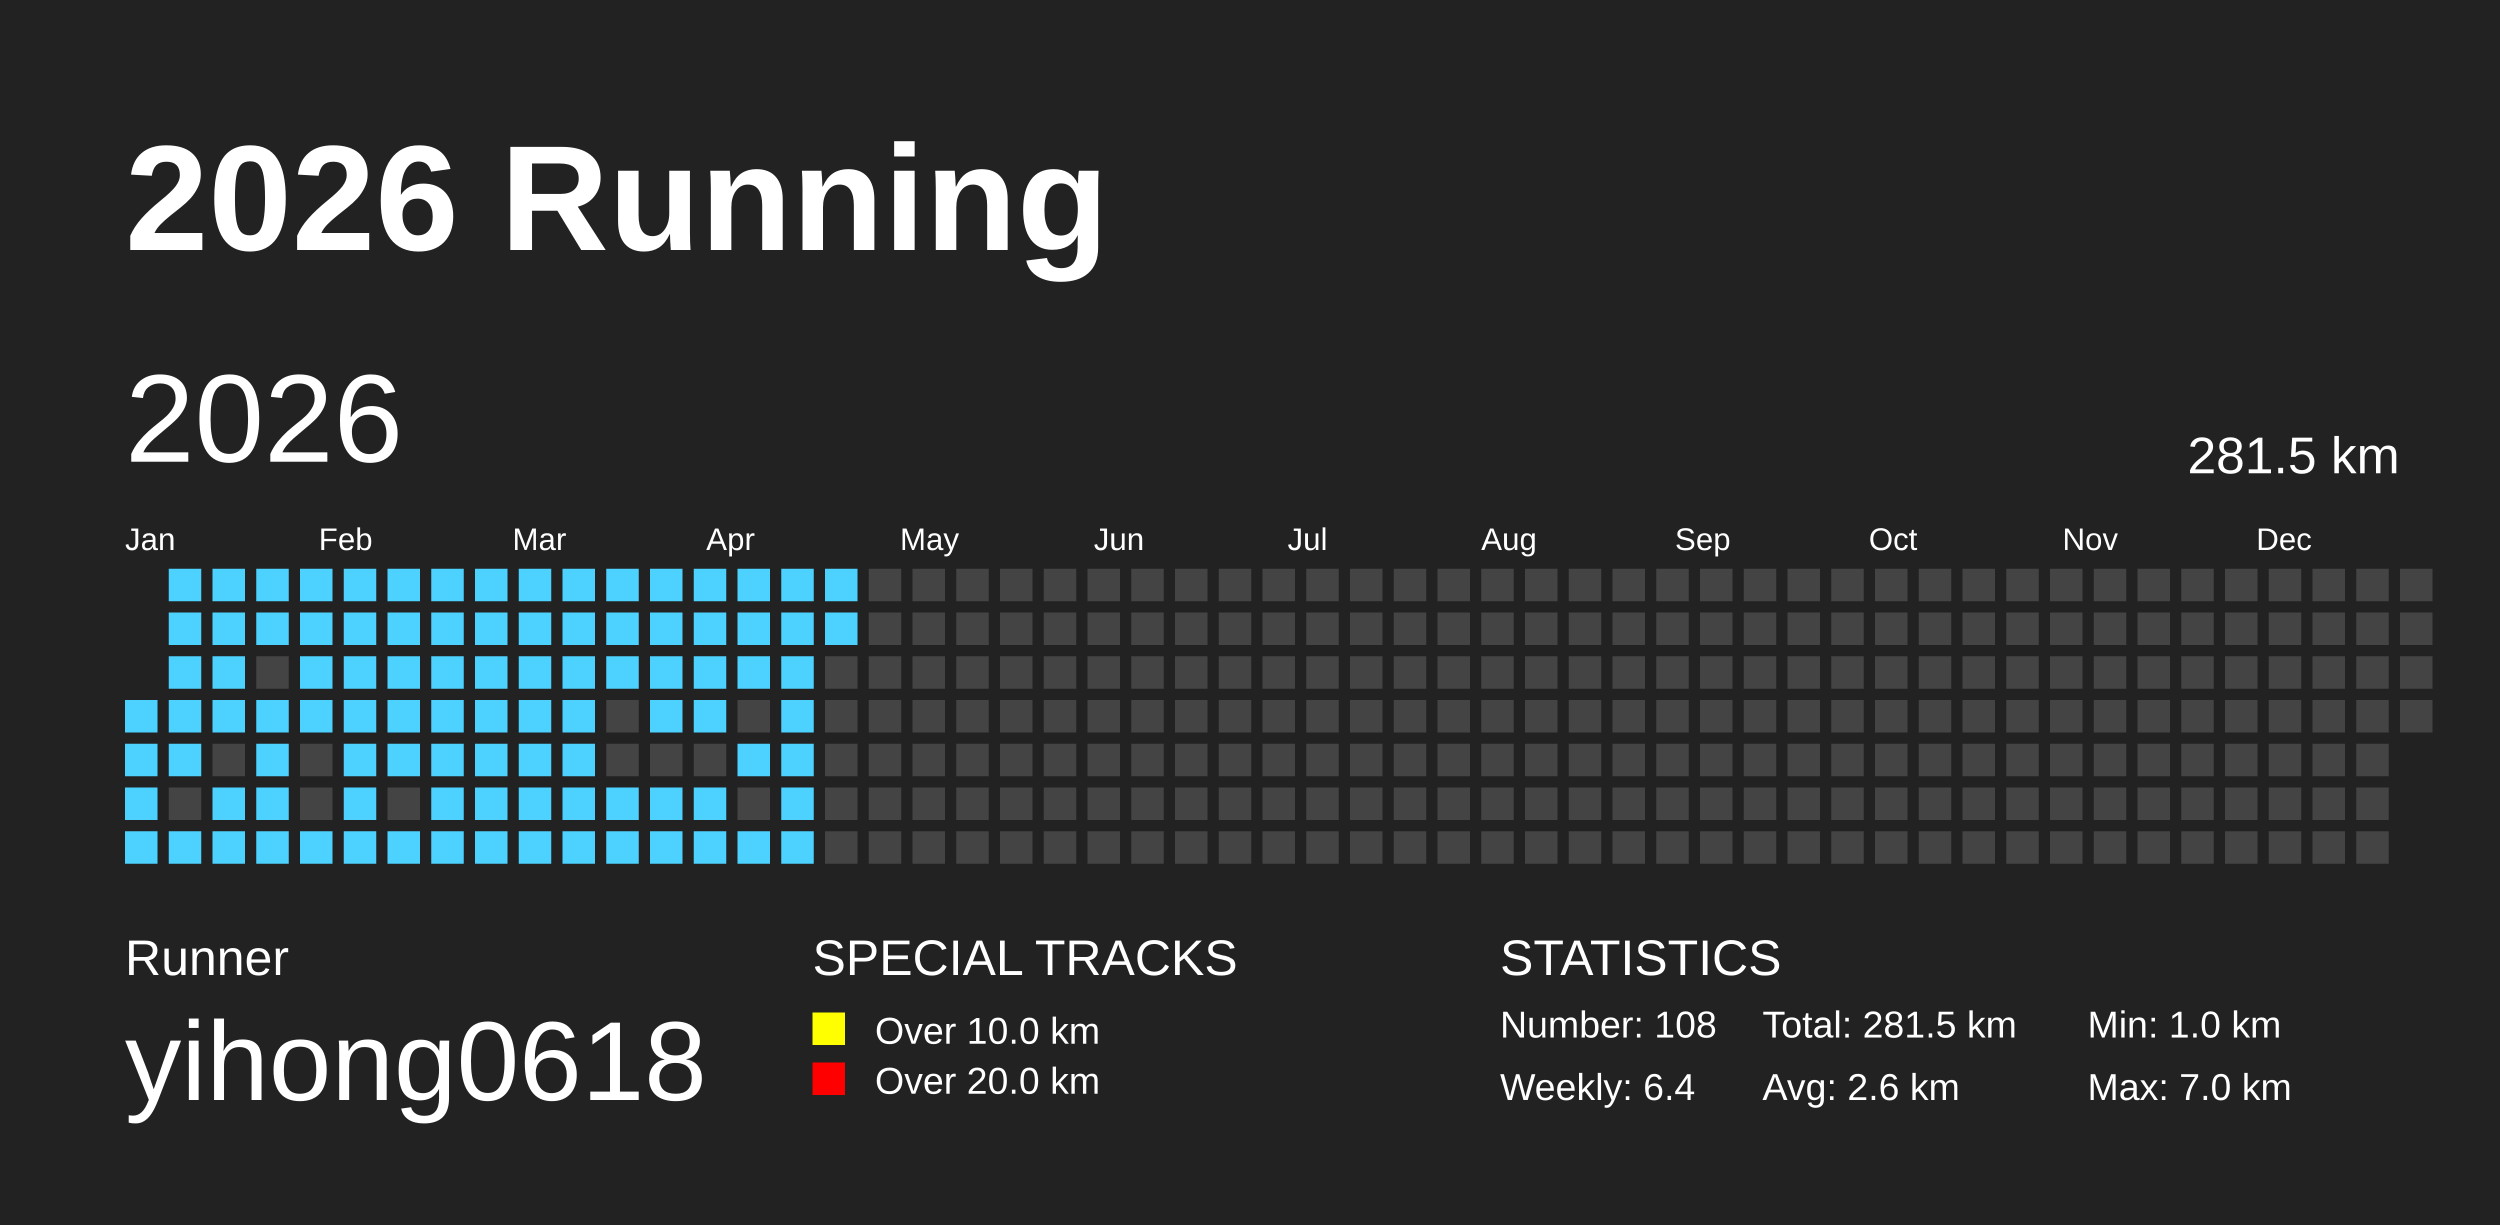
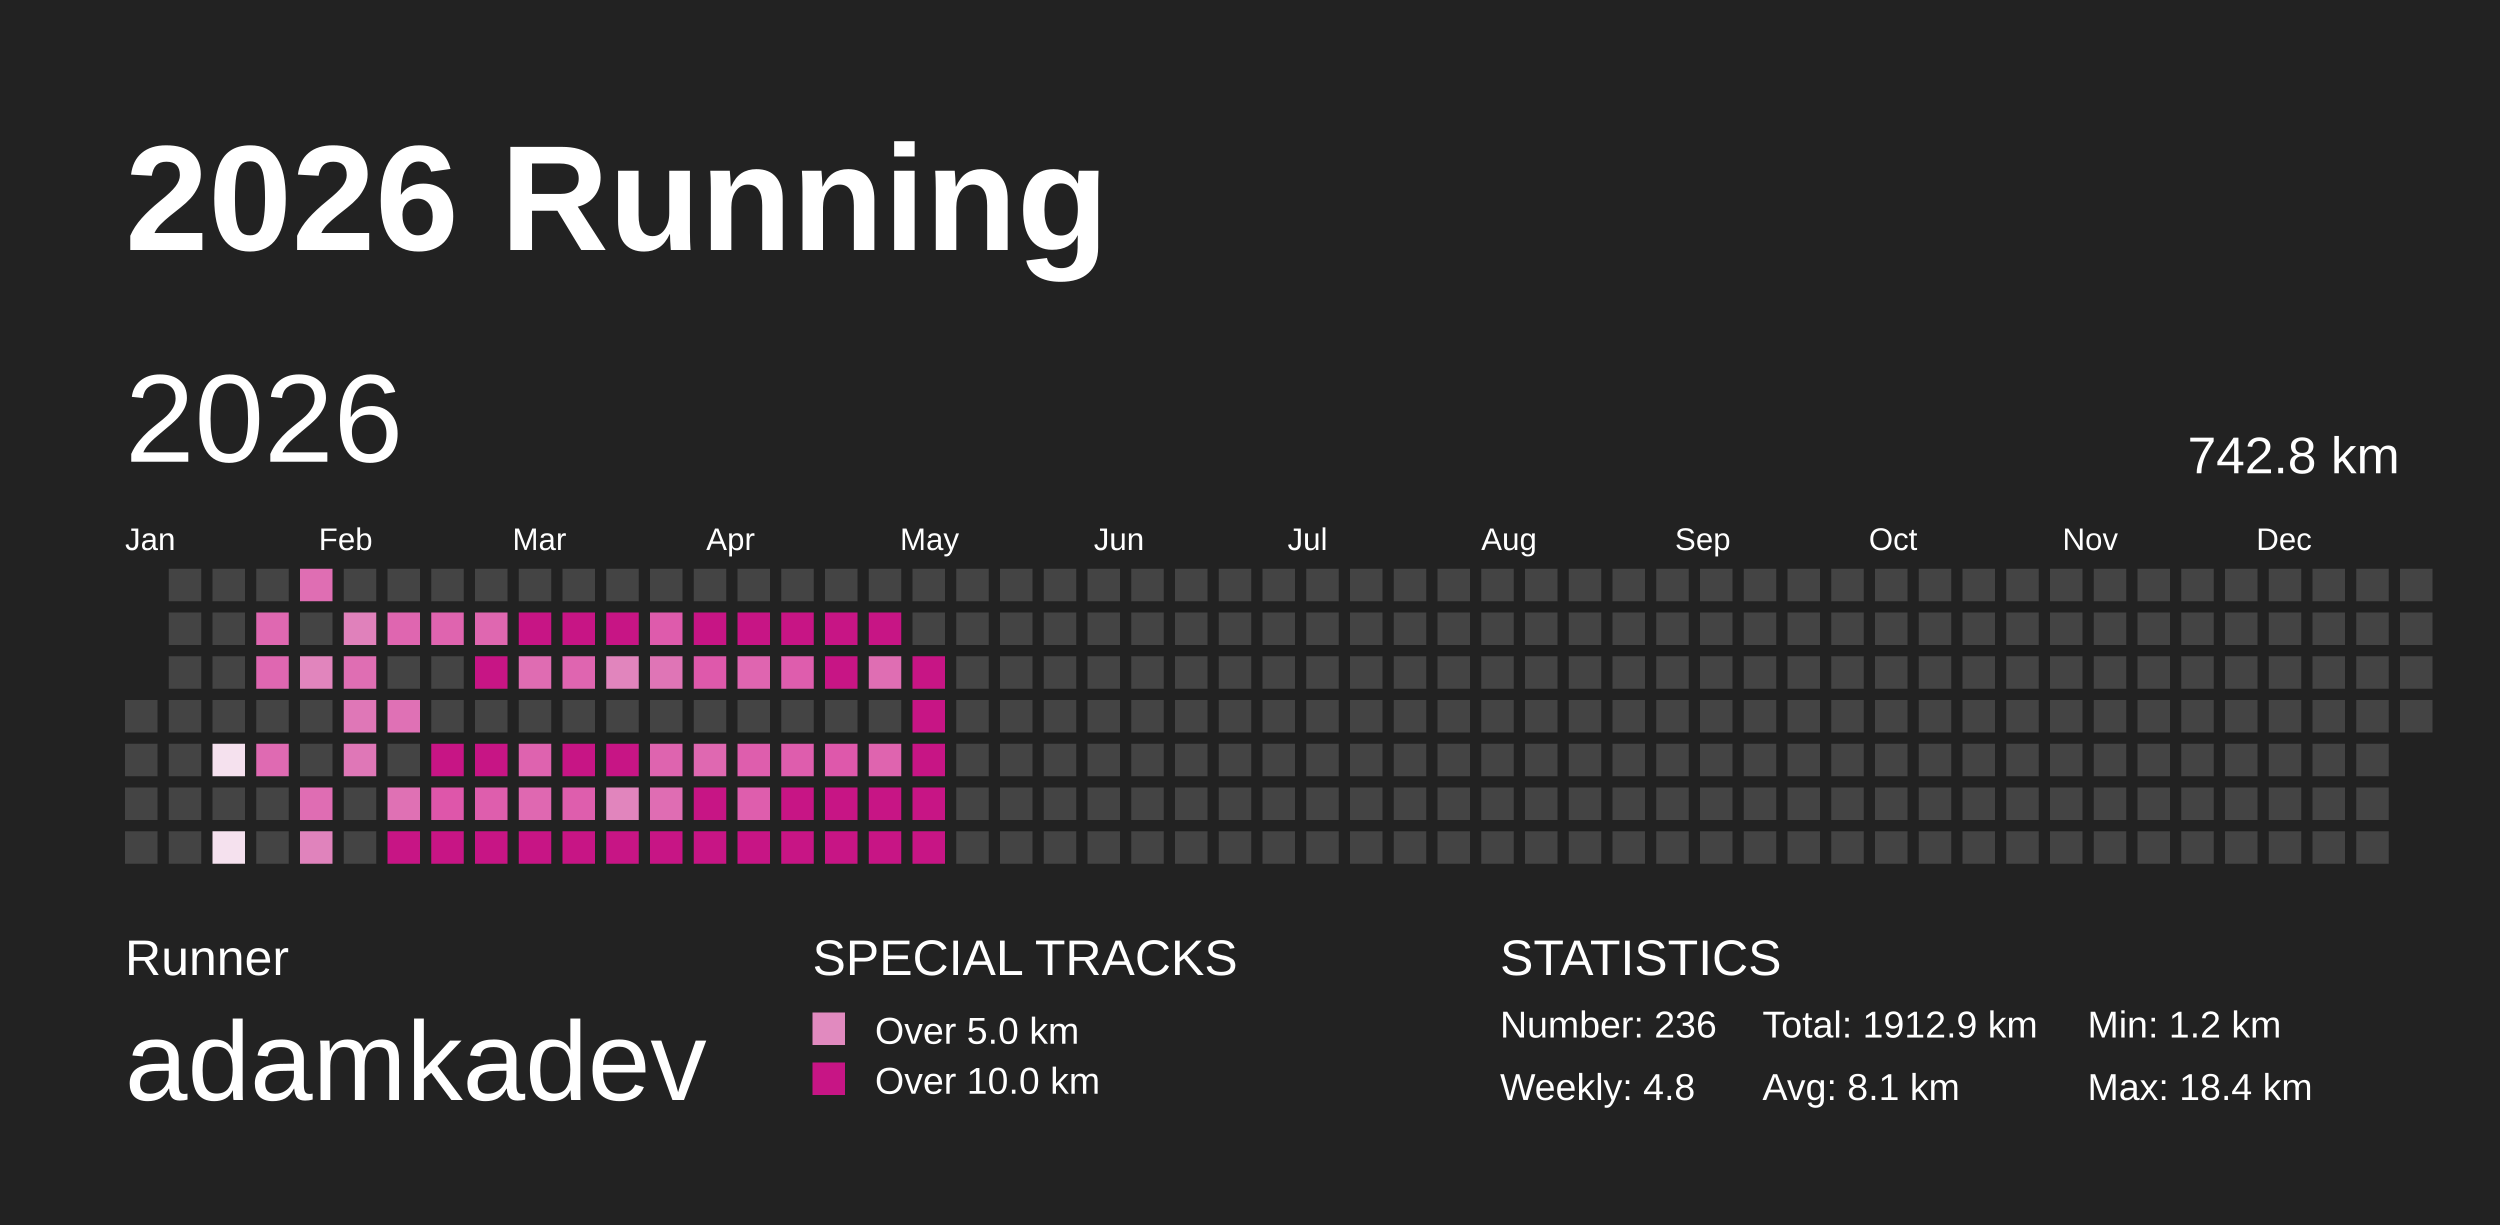
<svg xmlns="http://www.w3.org/2000/svg" baseProfile="full" height="98mm" version="1.1" viewBox="0,0,200,98" width="200mm">
-   <defs />
+   <defs>
+     <pattern height="2" id="indoor-stripe" patternUnits="userSpaceOnUse" width="2">
+       <line stroke="white" stroke-opacity="0.45" stroke-width="0.5" x1="0" x2="2" y1="2" y2="0" />
+     </pattern>
+   </defs>
  <rect fill="#222222" height="98" width="200" x="0" y="0" />
  <text fill="#FFFFFF" style="font-size:12px; font-family:Arial; font-weight:bold;" x="10" y="20">2026 Running</text>
  <text fill="#FFFFFF" style="font-size:4px; font-family:Arial" x="10" y="78">Runner</text>
-   <text fill="#FFFFFF" style="font-size:9px; font-family:Arial" x="10" y="88">yihong0618</text>
+   <text fill="#FFFFFF" style="font-size:9px; font-family:Arial" x="10" y="88">adamkadev</text>
  <text fill="#FFFFFF" style="font-size:4px; font-family:Arial" x="65" y="78">SPECIAL TRACKS</text>
-   <rect fill="yellow" height="2.6" width="2.6" x="65" y="81" />
-   <text fill="#FFFFFF" style="font-size:3px; font-family:Arial" x="70" y="83.5">Over 10.0 km</text>
-   <rect fill="red" height="2.6" width="2.6" x="65" y="85" />
-   <text fill="#FFFFFF" style="font-size:3px; font-family:Arial" x="70" y="87.5">Over 20.0 km</text>
+   <rect fill="#E18ABF" height="2.6" width="2.6" x="65" y="81" />
+   <text fill="#FFFFFF" style="font-size:3px; font-family:Arial" x="70" y="83.5">Over 5.0 km</text>
+   <rect fill="#C71585" height="2.6" width="2.6" x="65" y="85" />
+   <text fill="#FFFFFF" style="font-size:3px; font-family:Arial" x="70" y="87.5">Over 10.0 km</text>
  <text fill="#FFFFFF" style="font-size:4px; font-family:Arial" x="120" y="78">STATISTICS</text>
-   <text fill="#FFFFFF" style="font-size:3px; font-family:Arial" x="120" y="83">Number: 108</text>
-   <text fill="#FFFFFF" style="font-size:3px; font-family:Arial" x="120" y="88">Weekly: 6.4</text>
-   <text fill="#FFFFFF" style="font-size:3px; font-family:Arial" x="141" y="83">Total: 281.5 km</text>
-   <text fill="#FFFFFF" style="font-size:3px; font-family:Arial" x="141" y="88">Avg: 2.6 km</text>
-   <text fill="#FFFFFF" style="font-size:3px; font-family:Arial" x="167" y="83">Min: 1.0 km</text>
-   <text fill="#FFFFFF" style="font-size:3px; font-family:Arial" x="167" y="88">Max: 7.0 km</text>
+   <text fill="#FFFFFF" style="font-size:3px; font-family:Arial" x="120" y="83">Number: 236</text>
+   <text fill="#FFFFFF" style="font-size:3px; font-family:Arial" x="120" y="88">Weekly: 4.8</text>
+   <text fill="#FFFFFF" style="font-size:3px; font-family:Arial" x="141" y="83">Total: 1912.9 km</text>
+   <text fill="#FFFFFF" style="font-size:3px; font-family:Arial" x="141" y="88">Avg: 8.1 km</text>
+   <text fill="#FFFFFF" style="font-size:3px; font-family:Arial" x="167" y="83">Min: 1.2 km</text>
+   <text fill="#FFFFFF" style="font-size:3px; font-family:Arial" x="167" y="88">Max: 18.4 km</text>
  <text dominant-baseline="hanging" fill="#FFFFFF" style="font-size:10.0px; font-family:Arial;" x="10" y="30">2026</text>
-   <text dominant-baseline="hanging" fill="#FFFFFF" style="font-size:4.125px; font-family:Arial;" x="175" y="35">281.5 km</text>
+   <text dominant-baseline="hanging" fill="#FFFFFF" style="font-size:4.125px; font-family:Arial;" x="175" y="35">742.8 km</text>
  <text fill="#FFFFFF" style="font-size:2.5px; font-family:Arial" x="10.0" y="44">Jan</text>
  <text fill="#FFFFFF" style="font-size:2.5px; font-family:Arial" x="25.5" y="44">Feb</text>
  <text fill="#FFFFFF" style="font-size:2.5px; font-family:Arial" x="41.0" y="44">Mar</text>
  <text fill="#FFFFFF" style="font-size:2.5px; font-family:Arial" x="56.5" y="44">Apr</text>
  <text fill="#FFFFFF" style="font-size:2.5px; font-family:Arial" x="72.0" y="44">May</text>
  <text fill="#FFFFFF" style="font-size:2.5px; font-family:Arial" x="87.5" y="44">Jun</text>
  <text fill="#FFFFFF" style="font-size:2.5px; font-family:Arial" x="103.0" y="44">Jul</text>
  <text fill="#FFFFFF" style="font-size:2.5px; font-family:Arial" x="118.5" y="44">Aug</text>
  <text fill="#FFFFFF" style="font-size:2.5px; font-family:Arial" x="134.0" y="44">Sep</text>
  <text fill="#FFFFFF" style="font-size:2.5px; font-family:Arial" x="149.5" y="44">Oct</text>
  <text fill="#FFFFFF" style="font-size:2.5px; font-family:Arial" x="165.0" y="44">Nov</text>
  <text fill="#FFFFFF" style="font-size:2.5px; font-family:Arial" x="180.5" y="44">Dec</text>
-   <rect fill="#4DD2FF" height="2.6" width="2.6" x="10.0" y="56.0" />
-   <rect fill="#4DD2FF" height="2.6" width="2.6" x="10.0" y="59.5" />
-   <rect fill="#4DD2FF" height="2.6" width="2.6" x="10.0" y="63.0" />
-   <rect fill="#4DD2FF" height="2.6" width="2.6" x="10.0" y="66.5" />
-   <rect fill="#4DD2FF" height="2.6" width="2.6" x="13.5" y="45.5" />
-   <rect fill="#4DD2FF" height="2.6" width="2.6" x="13.5" y="49.0" />
-   <rect fill="#4DD2FF" height="2.6" width="2.6" x="13.5" y="52.5" />
-   <rect fill="#4DD2FF" height="2.6" width="2.6" x="13.5" y="56.0" />
-   <rect fill="#4DD2FF" height="2.6" width="2.6" x="13.5" y="59.5" />
+   <rect fill="#444444" height="2.6" width="2.6" x="10.0" y="56.0" />
+   <rect fill="#444444" height="2.6" width="2.6" x="10.0" y="59.5" />
+   <rect fill="#444444" height="2.6" width="2.6" x="10.0" y="63.0" />
+   <rect fill="#444444" height="2.6" width="2.6" x="10.0" y="66.5" />
+   <rect fill="#444444" height="2.6" width="2.6" x="13.5" y="45.5" />
+   <rect fill="#444444" height="2.6" width="2.6" x="13.5" y="49.0" />
+   <rect fill="#444444" height="2.6" width="2.6" x="13.5" y="52.5" />
+   <rect fill="#444444" height="2.6" width="2.6" x="13.5" y="56.0" />
+   <rect fill="#444444" height="2.6" width="2.6" x="13.5" y="59.5" />
  <rect fill="#444444" height="2.6" width="2.6" x="13.5" y="63.0" />
-   <rect fill="#4DD2FF" height="2.6" width="2.6" x="13.5" y="66.5" />
-   <rect fill="#4DD2FF" height="2.6" width="2.6" x="17.0" y="45.5" />
-   <rect fill="#4DD2FF" height="2.6" width="2.6" x="17.0" y="49.0" />
-   <rect fill="#4DD2FF" height="2.6" width="2.6" x="17.0" y="52.5" />
-   <rect fill="#4DD2FF" height="2.6" width="2.6" x="17.0" y="56.0" />
-   <rect fill="#444444" height="2.6" width="2.6" x="17.0" y="59.5" />
-   <rect fill="#4DD2FF" height="2.6" width="2.6" x="17.0" y="63.0" />
-   <rect fill="#4DD2FF" height="2.6" width="2.6" x="17.0" y="66.5" />
-   <rect fill="#4DD2FF" height="2.6" width="2.6" x="20.5" y="45.5" />
-   <rect fill="#4DD2FF" height="2.6" width="2.6" x="20.5" y="49.0" />
-   <rect fill="#444444" height="2.6" width="2.6" x="20.5" y="52.5" />
-   <rect fill="#4DD2FF" height="2.6" width="2.6" x="20.5" y="56.0" />
-   <rect fill="#4DD2FF" height="2.6" width="2.6" x="20.5" y="59.5" />
-   <rect fill="#4DD2FF" height="2.6" width="2.6" x="20.5" y="63.0" />
-   <rect fill="#4DD2FF" height="2.6" width="2.6" x="20.5" y="66.5" />
-   <rect fill="#4DD2FF" height="2.6" width="2.6" x="24.0" y="45.5" />
-   <rect fill="#4DD2FF" height="2.6" width="2.6" x="24.0" y="49.0" />
-   <rect fill="#4DD2FF" height="2.6" width="2.6" x="24.0" y="52.5" />
-   <rect fill="#4DD2FF" height="2.6" width="2.6" x="24.0" y="56.0" />
+   <rect fill="#444444" height="2.6" width="2.6" x="13.5" y="66.5" />
+   <rect fill="#444444" height="2.6" width="2.6" x="17.0" y="45.5" />
+   <rect fill="#444444" height="2.6" width="2.6" x="17.0" y="49.0" />
+   <rect fill="#444444" height="2.6" width="2.6" x="17.0" y="52.5" />
+   <rect fill="#444444" height="2.6" width="2.6" x="17.0" y="56.0" />
+   <rect fill="#f5e1ee" height="2.6" width="2.6" x="17.0" y="59.5" />
+   <rect fill="#444444" height="2.6" width="2.6" x="17.0" y="63.0" />
+   <rect fill="#f5e1ee" height="2.6" width="2.6" x="17.0" y="66.5" />
+   <rect fill="#444444" height="2.6" width="2.6" x="20.5" y="45.5" />
+   <rect fill="#df68b1" height="2.6" width="2.6" x="20.5" y="49.0" />
+   <rect fill="#df67b1" height="2.6" width="2.6" x="20.5" y="52.5" />
+   <rect fill="#444444" height="2.6" width="2.6" x="20.5" y="56.0" />
+   <rect fill="#df6ab2" height="2.6" width="2.6" x="20.5" y="59.5" />
+   <rect fill="#444444" height="2.6" width="2.6" x="20.5" y="63.0" />
+   <rect fill="#444444" height="2.6" width="2.6" x="20.5" y="66.5" />
+   <rect fill="#df6eb3" height="2.6" width="2.6" x="24.0" y="45.5" />
+   <rect fill="#444444" height="2.6" width="2.6" x="24.0" y="49.0" />
+   <rect fill="#e185bd" height="2.6" width="2.6" x="24.0" y="52.5" />
+   <rect fill="#444444" height="2.6" width="2.6" x="24.0" y="56.0" />
  <rect fill="#444444" height="2.6" width="2.6" x="24.0" y="59.5" />
-   <rect fill="#444444" height="2.6" width="2.6" x="24.0" y="63.0" />
-   <rect fill="#4DD2FF" height="2.6" width="2.6" x="24.0" y="66.5" />
-   <rect fill="#4DD2FF" height="2.6" width="2.6" x="27.5" y="45.5" />
-   <rect fill="#4DD2FF" height="2.6" width="2.6" x="27.5" y="49.0" />
-   <rect fill="#4DD2FF" height="2.6" width="2.6" x="27.5" y="52.5" />
-   <rect fill="#4DD2FF" height="2.6" width="2.6" x="27.5" y="56.0" />
-   <rect fill="#4DD2FF" height="2.6" width="2.6" x="27.5" y="59.5" />
-   <rect fill="#4DD2FF" height="2.6" width="2.6" x="27.5" y="63.0" />
-   <rect fill="#4DD2FF" height="2.6" width="2.6" x="27.5" y="66.5" />
-   <rect fill="#4DD2FF" height="2.6" width="2.6" x="31.0" y="45.5" />
-   <rect fill="#4DD2FF" height="2.6" width="2.6" x="31.0" y="49.0" />
-   <rect fill="#4DD2FF" height="2.6" width="2.6" x="31.0" y="52.5" />
-   <rect fill="#4DD2FF" height="2.6" width="2.6" x="31.0" y="56.0" />
-   <rect fill="#4DD2FF" height="2.6" width="2.6" x="31.0" y="59.5" />
-   <rect fill="#444444" height="2.6" width="2.6" x="31.0" y="63.0" />
-   <rect fill="#4DD2FF" height="2.6" width="2.6" x="31.0" y="66.5" />
-   <rect fill="#4DD2FF" height="2.6" width="2.6" x="34.5" y="45.5" />
-   <rect fill="#4DD2FF" height="2.6" width="2.6" x="34.5" y="49.0" />
-   <rect fill="#4DD2FF" height="2.6" width="2.6" x="34.5" y="52.5" />
-   <rect fill="#4DD2FF" height="2.6" width="2.6" x="34.5" y="56.0" />
-   <rect fill="#4DD2FF" height="2.6" width="2.6" x="34.5" y="59.5" />
-   <rect fill="#4DD2FF" height="2.6" width="2.6" x="34.5" y="63.0" />
-   <rect fill="#4DD2FF" height="2.6" width="2.6" x="34.5" y="66.5" />
-   <rect fill="#4DD2FF" height="2.6" width="2.6" x="38.0" y="45.5" />
-   <rect fill="#4DD2FF" height="2.6" width="2.6" x="38.0" y="49.0" />
-   <rect fill="#4DD2FF" height="2.6" width="2.6" x="38.0" y="52.5" />
-   <rect fill="#4DD2FF" height="2.6" width="2.6" x="38.0" y="56.0" />
-   <rect fill="#4DD2FF" height="2.6" width="2.6" x="38.0" y="59.5" />
-   <rect fill="#4DD2FF" height="2.6" width="2.6" x="38.0" y="63.0" />
-   <rect fill="#4DD2FF" height="2.6" width="2.6" x="38.0" y="66.5" />
-   <rect fill="#4DD2FF" height="2.6" width="2.6" x="41.5" y="45.5" />
-   <rect fill="#4DD2FF" height="2.6" width="2.6" x="41.5" y="49.0" />
-   <rect fill="#4DD2FF" height="2.6" width="2.6" x="41.5" y="52.5" />
-   <rect fill="#4DD2FF" height="2.6" width="2.6" x="41.5" y="56.0" />
-   <rect fill="#4DD2FF" height="2.6" width="2.6" x="41.5" y="59.5" />
-   <rect fill="#4DD2FF" height="2.6" width="2.6" x="41.5" y="63.0" />
-   <rect fill="#4DD2FF" height="2.6" width="2.6" x="41.5" y="66.5" />
-   <rect fill="#4DD2FF" height="2.6" width="2.6" x="45.0" y="45.5" />
-   <rect fill="#4DD2FF" height="2.6" width="2.6" x="45.0" y="49.0" />
-   <rect fill="#4DD2FF" height="2.6" width="2.6" x="45.0" y="52.5" />
-   <rect fill="#4DD2FF" height="2.6" width="2.6" x="45.0" y="56.0" />
-   <rect fill="#4DD2FF" height="2.6" width="2.6" x="45.0" y="59.5" />
-   <rect fill="#4DD2FF" height="2.6" width="2.6" x="45.0" y="63.0" />
-   <rect fill="#4DD2FF" height="2.6" width="2.6" x="45.0" y="66.5" />
-   <rect fill="#4DD2FF" height="2.6" width="2.6" x="48.5" y="45.5" />
-   <rect fill="#4DD2FF" height="2.6" width="2.6" x="48.5" y="49.0" />
-   <rect fill="#4DD2FF" height="2.6" width="2.6" x="48.5" y="52.5" />
+   <rect fill="#df6db3" height="2.6" width="2.6" x="24.0" y="63.0" />
+   <rect fill="#e083bc" height="2.6" width="2.6" x="24.0" y="66.5" />
+   <rect fill="#444444" height="2.6" width="2.6" x="27.5" y="45.5" />
+   <rect fill="#e081bb" height="2.6" width="2.6" x="27.5" y="49.0" />
+   <rect fill="#df6eb3" height="2.6" width="2.6" x="27.5" y="52.5" />
+   <rect fill="#df77b7" height="2.6" width="2.6" x="27.5" y="56.0" />
+   <rect fill="#df77b7" height="2.6" width="2.6" x="27.5" y="59.5" />
+   <rect fill="#444444" height="2.6" width="2.6" x="27.5" y="63.0" />
+   <rect fill="#444444" height="2.6" width="2.6" x="27.5" y="66.5" />
+   <rect fill="#444444" height="2.6" width="2.6" x="31.0" y="45.5" />
+   <rect fill="#df66b0" height="2.6" width="2.6" x="31.0" y="49.0" />
+   <rect fill="#444444" height="2.6" width="2.6" x="31.0" y="52.5" />
+   <rect fill="#df71b5" height="2.6" width="2.6" x="31.0" y="56.0" />
+   <rect fill="#444444" height="2.6" width="2.6" x="31.0" y="59.5" />
+   <rect fill="#df71b4" height="2.6" width="2.6" x="31.0" y="63.0" />
+   <rect fill="#C71585" height="2.6" width="2.6" x="31.0" y="66.5" />
+   <rect fill="#444444" height="2.6" width="2.6" x="34.5" y="45.5" />
+   <rect fill="#df64af" height="2.6" width="2.6" x="34.5" y="49.0" />
+   <rect fill="#444444" height="2.6" width="2.6" x="34.5" y="52.5" />
+   <rect fill="#444444" height="2.6" width="2.6" x="34.5" y="56.0" />
+   <rect fill="#C71585" height="2.6" width="2.6" x="34.5" y="59.5" />
+   <rect fill="#de56aa" height="2.6" width="2.6" x="34.5" y="63.0" />
+   <rect fill="#C71585" height="2.6" width="2.6" x="34.5" y="66.5" />
+   <rect fill="#444444" height="2.6" width="2.6" x="38.0" y="45.5" />
+   <rect fill="#df67b0" height="2.6" width="2.6" x="38.0" y="49.0" />
+   <rect fill="#C71585" height="2.6" width="2.6" x="38.0" y="52.5" />
+   <rect fill="#444444" height="2.6" width="2.6" x="38.0" y="56.0" />
+   <rect fill="#C71585" height="2.6" width="2.6" x="38.0" y="59.5" />
+   <rect fill="#de5ead" height="2.6" width="2.6" x="38.0" y="63.0" />
+   <rect fill="#C71585" height="2.6" width="2.6" x="38.0" y="66.5" />
+   <rect fill="#444444" height="2.6" width="2.6" x="41.5" y="45.5" />
+   <rect fill="#C71585" height="2.6" width="2.6" x="41.5" y="49.0" />
+   <rect fill="#df6cb2" height="2.6" width="2.6" x="41.5" y="52.5" />
+   <rect fill="#444444" height="2.6" width="2.6" x="41.5" y="56.0" />
+   <rect fill="#de63af" height="2.6" width="2.6" x="41.5" y="59.5" />
+   <rect fill="#df68b1" height="2.6" width="2.6" x="41.5" y="63.0" />
+   <rect fill="#C71585" height="2.6" width="2.6" x="41.5" y="66.5" />
+   <rect fill="#444444" height="2.6" width="2.6" x="45.0" y="45.5" />
+   <rect fill="#C71585" height="2.6" width="2.6" x="45.0" y="49.0" />
+   <rect fill="#df65b0" height="2.6" width="2.6" x="45.0" y="52.5" />
+   <rect fill="#444444" height="2.6" width="2.6" x="45.0" y="56.0" />
+   <rect fill="#C71585" height="2.6" width="2.6" x="45.0" y="59.5" />
+   <rect fill="#de5ead" height="2.6" width="2.6" x="45.0" y="63.0" />
+   <rect fill="#C71585" height="2.6" width="2.6" x="45.0" y="66.5" />
+   <rect fill="#444444" height="2.6" width="2.6" x="48.5" y="45.5" />
+   <rect fill="#C71585" height="2.6" width="2.6" x="48.5" y="49.0" />
+   <rect fill="#e185bd" height="2.6" width="2.6" x="48.5" y="52.5" />
  <rect fill="#444444" height="2.6" width="2.6" x="48.5" y="56.0" />
-   <rect fill="#444444" height="2.6" width="2.6" x="48.5" y="59.5" />
-   <rect fill="#4DD2FF" height="2.6" width="2.6" x="48.5" y="63.0" />
-   <rect fill="#4DD2FF" height="2.6" width="2.6" x="48.5" y="66.5" />
-   <rect fill="#4DD2FF" height="2.6" width="2.6" x="52.0" y="45.5" />
-   <rect fill="#4DD2FF" height="2.6" width="2.6" x="52.0" y="49.0" />
-   <rect fill="#4DD2FF" height="2.6" width="2.6" x="52.0" y="52.5" />
-   <rect fill="#4DD2FF" height="2.6" width="2.6" x="52.0" y="56.0" />
-   <rect fill="#444444" height="2.6" width="2.6" x="52.0" y="59.5" />
-   <rect fill="#4DD2FF" height="2.6" width="2.6" x="52.0" y="63.0" />
-   <rect fill="#4DD2FF" height="2.6" width="2.6" x="52.0" y="66.5" />
-   <rect fill="#4DD2FF" height="2.6" width="2.6" x="55.5" y="45.5" />
-   <rect fill="#4DD2FF" height="2.6" width="2.6" x="55.5" y="49.0" />
-   <rect fill="#4DD2FF" height="2.6" width="2.6" x="55.5" y="52.5" />
-   <rect fill="#4DD2FF" height="2.6" width="2.6" x="55.5" y="56.0" />
-   <rect fill="#444444" height="2.6" width="2.6" x="55.5" y="59.5" />
-   <rect fill="#4DD2FF" height="2.6" width="2.6" x="55.5" y="63.0" />
-   <rect fill="#4DD2FF" height="2.6" width="2.6" x="55.5" y="66.5" />
-   <rect fill="#4DD2FF" height="2.6" width="2.6" x="59.0" y="45.5" />
-   <rect fill="#4DD2FF" height="2.6" width="2.6" x="59.0" y="49.0" />
-   <rect fill="#4DD2FF" height="2.6" width="2.6" x="59.0" y="52.5" />
+   <rect fill="#C71585" height="2.6" width="2.6" x="48.5" y="59.5" />
+   <rect fill="#e185bd" height="2.6" width="2.6" x="48.5" y="63.0" />
+   <rect fill="#C71585" height="2.6" width="2.6" x="48.5" y="66.5" />
+   <rect fill="#444444" height="2.6" width="2.6" x="52.0" y="45.5" />
+   <rect fill="#de5bac" height="2.6" width="2.6" x="52.0" y="49.0" />
+   <rect fill="#df75b6" height="2.6" width="2.6" x="52.0" y="52.5" />
+   <rect fill="#444444" height="2.6" width="2.6" x="52.0" y="56.0" />
+   <rect fill="#de64af" height="2.6" width="2.6" x="52.0" y="59.5" />
+   <rect fill="#df6db3" height="2.6" width="2.6" x="52.0" y="63.0" />
+   <rect fill="#C71585" height="2.6" width="2.6" x="52.0" y="66.5" />
+   <rect fill="#444444" height="2.6" width="2.6" x="55.5" y="45.5" />
+   <rect fill="#C71585" height="2.6" width="2.6" x="55.5" y="49.0" />
+   <rect fill="#de59ab" height="2.6" width="2.6" x="55.5" y="52.5" />
+   <rect fill="#444444" height="2.6" width="2.6" x="55.5" y="56.0" />
+   <rect fill="#df68b1" height="2.6" width="2.6" x="55.5" y="59.5" />
+   <rect fill="#C71585" height="2.6" width="2.6" x="55.5" y="63.0" />
+   <rect fill="#C71585" height="2.6" width="2.6" x="55.5" y="66.5" />
+   <rect fill="#444444" height="2.6" width="2.6" x="59.0" y="45.5" />
+   <rect fill="#C71585" height="2.6" width="2.6" x="59.0" y="49.0" />
+   <rect fill="#df65b0" height="2.6" width="2.6" x="59.0" y="52.5" />
  <rect fill="#444444" height="2.6" width="2.6" x="59.0" y="56.0" />
-   <rect fill="#4DD2FF" height="2.6" width="2.6" x="59.0" y="59.5" />
-   <rect fill="#444444" height="2.6" width="2.6" x="59.0" y="63.0" />
-   <rect fill="#4DD2FF" height="2.6" width="2.6" x="59.0" y="66.5" />
-   <rect fill="#4DD2FF" height="2.6" width="2.6" x="62.5" y="45.5" />
-   <rect fill="#4DD2FF" height="2.6" width="2.6" x="62.5" y="49.0" />
-   <rect fill="#4DD2FF" height="2.6" width="2.6" x="62.5" y="52.5" />
-   <rect fill="#4DD2FF" height="2.6" width="2.6" x="62.5" y="56.0" />
-   <rect fill="#4DD2FF" height="2.6" width="2.6" x="62.5" y="59.5" />
-   <rect fill="#4DD2FF" height="2.6" width="2.6" x="62.5" y="63.0" />
-   <rect fill="#4DD2FF" height="2.6" width="2.6" x="62.5" y="66.5" />
-   <rect fill="#4DD2FF" height="2.6" width="2.6" x="66.0" y="45.5" />
-   <rect fill="#4DD2FF" height="2.6" width="2.6" x="66.0" y="49.0" />
-   <rect fill="#444444" height="2.6" width="2.6" x="66.0" y="52.5" />
+   <rect fill="#de5ead" height="2.6" width="2.6" x="59.0" y="59.5" />
+   <rect fill="#de5ead" height="2.6" width="2.6" x="59.0" y="63.0" />
+   <rect fill="#C71585" height="2.6" width="2.6" x="59.0" y="66.5" />
+   <rect fill="#444444" height="2.6" width="2.6" x="62.5" y="45.5" />
+   <rect fill="#C71585" height="2.6" width="2.6" x="62.5" y="49.0" />
+   <rect fill="#de5dad" height="2.6" width="2.6" x="62.5" y="52.5" />
+   <rect fill="#444444" height="2.6" width="2.6" x="62.5" y="56.0" />
+   <rect fill="#de5dad" height="2.6" width="2.6" x="62.5" y="59.5" />
+   <rect fill="#C71585" height="2.6" width="2.6" x="62.5" y="63.0" />
+   <rect fill="#C71585" height="2.6" width="2.6" x="62.5" y="66.5" />
+   <rect fill="#444444" height="2.6" width="2.6" x="66.0" y="45.5" />
+   <rect fill="#C71585" height="2.6" width="2.6" x="66.0" y="49.0" />
+   <rect fill="#C71585" height="2.6" width="2.6" x="66.0" y="52.5" />
  <rect fill="#444444" height="2.6" width="2.6" x="66.0" y="56.0" />
-   <rect fill="#444444" height="2.6" width="2.6" x="66.0" y="59.5" />
-   <rect fill="#444444" height="2.6" width="2.6" x="66.0" y="63.0" />
-   <rect fill="#444444" height="2.6" width="2.6" x="66.0" y="66.5" />
+   <rect fill="#de58ab" height="2.6" width="2.6" x="66.0" y="59.5" />
+   <rect fill="#C71585" height="2.6" width="2.6" x="66.0" y="63.0" />
+   <rect fill="#C71585" height="2.6" width="2.6" x="66.0" y="66.5" />
  <rect fill="#444444" height="2.6" width="2.6" x="69.5" y="45.5" />
-   <rect fill="#444444" height="2.6" width="2.6" x="69.5" y="49.0" />
-   <rect fill="#444444" height="2.6" width="2.6" x="69.5" y="52.5" />
+   <rect fill="#C71585" height="2.6" width="2.6" x="69.5" y="49.0" />
+   <rect fill="#df6eb3" height="2.6" width="2.6" x="69.5" y="52.5" />
  <rect fill="#444444" height="2.6" width="2.6" x="69.5" y="56.0" />
-   <rect fill="#444444" height="2.6" width="2.6" x="69.5" y="59.5" />
-   <rect fill="#444444" height="2.6" width="2.6" x="69.5" y="63.0" />
-   <rect fill="#444444" height="2.6" width="2.6" x="69.5" y="66.5" />
+   <rect fill="#df64af" height="2.6" width="2.6" x="69.5" y="59.5" />
+   <rect fill="#C71585" height="2.6" width="2.6" x="69.5" y="63.0" />
+   <rect fill="#C71585" height="2.6" width="2.6" x="69.5" y="66.5" />
  <rect fill="#444444" height="2.6" width="2.6" x="73.0" y="45.5" />
  <rect fill="#444444" height="2.6" width="2.6" x="73.0" y="49.0" />
-   <rect fill="#444444" height="2.6" width="2.6" x="73.0" y="52.5" />
-   <rect fill="#444444" height="2.6" width="2.6" x="73.0" y="56.0" />
-   <rect fill="#444444" height="2.6" width="2.6" x="73.0" y="59.5" />
-   <rect fill="#444444" height="2.6" width="2.6" x="73.0" y="63.0" />
-   <rect fill="#444444" height="2.6" width="2.6" x="73.0" y="66.5" />
+   <rect fill="#C71585" height="2.6" width="2.6" x="73.0" y="52.5" />
+   <rect fill="#C71585" height="2.6" width="2.6" x="73.0" y="56.0" />
+   <rect fill="#C71585" height="2.6" width="2.6" x="73.0" y="59.5" />
+   <rect fill="#C71585" height="2.6" width="2.6" x="73.0" y="63.0" />
+   <rect fill="#C71585" height="2.6" width="2.6" x="73.0" y="66.5" />
  <rect fill="#444444" height="2.6" width="2.6" x="76.5" y="45.5" />
  <rect fill="#444444" height="2.6" width="2.6" x="76.5" y="49.0" />
  <rect fill="#444444" height="2.6" width="2.6" x="76.5" y="52.5" />
  <rect fill="#444444" height="2.6" width="2.6" x="76.5" y="56.0" />
  <rect fill="#444444" height="2.6" width="2.6" x="76.5" y="59.5" />
  <rect fill="#444444" height="2.6" width="2.6" x="76.5" y="63.0" />
  <rect fill="#444444" height="2.6" width="2.6" x="76.5" y="66.5" />
  <rect fill="#444444" height="2.6" width="2.6" x="80.0" y="45.5" />
  <rect fill="#444444" height="2.6" width="2.6" x="80.0" y="49.0" />
  <rect fill="#444444" height="2.6" width="2.6" x="80.0" y="52.5" />
  <rect fill="#444444" height="2.6" width="2.6" x="80.0" y="56.0" />
  <rect fill="#444444" height="2.6" width="2.6" x="80.0" y="59.5" />
  <rect fill="#444444" height="2.6" width="2.6" x="80.0" y="63.0" />
  <rect fill="#444444" height="2.6" width="2.6" x="80.0" y="66.5" />
  <rect fill="#444444" height="2.6" width="2.6" x="83.5" y="45.5" />
  <rect fill="#444444" height="2.6" width="2.6" x="83.5" y="49.0" />
  <rect fill="#444444" height="2.6" width="2.6" x="83.5" y="52.5" />
  <rect fill="#444444" height="2.6" width="2.6" x="83.5" y="56.0" />
  <rect fill="#444444" height="2.6" width="2.6" x="83.5" y="59.5" />
  <rect fill="#444444" height="2.6" width="2.6" x="83.5" y="63.0" />
  <rect fill="#444444" height="2.6" width="2.6" x="83.5" y="66.5" />
  <rect fill="#444444" height="2.6" width="2.6" x="87.0" y="45.5" />
  <rect fill="#444444" height="2.6" width="2.6" x="87.0" y="49.0" />
  <rect fill="#444444" height="2.6" width="2.6" x="87.0" y="52.5" />
  <rect fill="#444444" height="2.6" width="2.6" x="87.0" y="56.0" />
  <rect fill="#444444" height="2.6" width="2.6" x="87.0" y="59.5" />
  <rect fill="#444444" height="2.6" width="2.6" x="87.0" y="63.0" />
  <rect fill="#444444" height="2.6" width="2.6" x="87.0" y="66.5" />
  <rect fill="#444444" height="2.6" width="2.6" x="90.5" y="45.5" />
  <rect fill="#444444" height="2.6" width="2.6" x="90.5" y="49.0" />
  <rect fill="#444444" height="2.6" width="2.6" x="90.5" y="52.5" />
  <rect fill="#444444" height="2.6" width="2.6" x="90.5" y="56.0" />
  <rect fill="#444444" height="2.6" width="2.6" x="90.5" y="59.5" />
  <rect fill="#444444" height="2.6" width="2.6" x="90.5" y="63.0" />
  <rect fill="#444444" height="2.6" width="2.6" x="90.5" y="66.5" />
  <rect fill="#444444" height="2.6" width="2.6" x="94.0" y="45.5" />
  <rect fill="#444444" height="2.6" width="2.6" x="94.0" y="49.0" />
  <rect fill="#444444" height="2.6" width="2.6" x="94.0" y="52.5" />
  <rect fill="#444444" height="2.6" width="2.6" x="94.0" y="56.0" />
  <rect fill="#444444" height="2.6" width="2.6" x="94.0" y="59.5" />
  <rect fill="#444444" height="2.6" width="2.6" x="94.0" y="63.0" />
  <rect fill="#444444" height="2.6" width="2.6" x="94.0" y="66.5" />
  <rect fill="#444444" height="2.6" width="2.6" x="97.5" y="45.5" />
  <rect fill="#444444" height="2.6" width="2.6" x="97.5" y="49.0" />
  <rect fill="#444444" height="2.6" width="2.6" x="97.5" y="52.5" />
  <rect fill="#444444" height="2.6" width="2.6" x="97.5" y="56.0" />
  <rect fill="#444444" height="2.6" width="2.6" x="97.5" y="59.5" />
  <rect fill="#444444" height="2.6" width="2.6" x="97.5" y="63.0" />
  <rect fill="#444444" height="2.6" width="2.6" x="97.5" y="66.5" />
  <rect fill="#444444" height="2.6" width="2.6" x="101.0" y="45.5" />
  <rect fill="#444444" height="2.6" width="2.6" x="101.0" y="49.0" />
  <rect fill="#444444" height="2.6" width="2.6" x="101.0" y="52.5" />
  <rect fill="#444444" height="2.6" width="2.6" x="101.0" y="56.0" />
  <rect fill="#444444" height="2.6" width="2.6" x="101.0" y="59.5" />
  <rect fill="#444444" height="2.6" width="2.6" x="101.0" y="63.0" />
  <rect fill="#444444" height="2.6" width="2.6" x="101.0" y="66.5" />
  <rect fill="#444444" height="2.6" width="2.6" x="104.5" y="45.5" />
  <rect fill="#444444" height="2.6" width="2.6" x="104.5" y="49.0" />
  <rect fill="#444444" height="2.6" width="2.6" x="104.5" y="52.5" />
  <rect fill="#444444" height="2.6" width="2.6" x="104.5" y="56.0" />
  <rect fill="#444444" height="2.6" width="2.6" x="104.5" y="59.5" />
  <rect fill="#444444" height="2.6" width="2.6" x="104.5" y="63.0" />
  <rect fill="#444444" height="2.6" width="2.6" x="104.5" y="66.5" />
  <rect fill="#444444" height="2.6" width="2.6" x="108.0" y="45.5" />
  <rect fill="#444444" height="2.6" width="2.6" x="108.0" y="49.0" />
  <rect fill="#444444" height="2.6" width="2.6" x="108.0" y="52.5" />
  <rect fill="#444444" height="2.6" width="2.6" x="108.0" y="56.0" />
  <rect fill="#444444" height="2.6" width="2.6" x="108.0" y="59.5" />
  <rect fill="#444444" height="2.6" width="2.6" x="108.0" y="63.0" />
  <rect fill="#444444" height="2.6" width="2.6" x="108.0" y="66.5" />
  <rect fill="#444444" height="2.6" width="2.6" x="111.5" y="45.5" />
  <rect fill="#444444" height="2.6" width="2.6" x="111.5" y="49.0" />
  <rect fill="#444444" height="2.6" width="2.6" x="111.5" y="52.5" />
  <rect fill="#444444" height="2.6" width="2.6" x="111.5" y="56.0" />
  <rect fill="#444444" height="2.6" width="2.6" x="111.5" y="59.5" />
  <rect fill="#444444" height="2.6" width="2.6" x="111.5" y="63.0" />
  <rect fill="#444444" height="2.6" width="2.6" x="111.5" y="66.5" />
  <rect fill="#444444" height="2.6" width="2.6" x="115.0" y="45.5" />
  <rect fill="#444444" height="2.6" width="2.6" x="115.0" y="49.0" />
  <rect fill="#444444" height="2.6" width="2.6" x="115.0" y="52.5" />
  <rect fill="#444444" height="2.6" width="2.6" x="115.0" y="56.0" />
  <rect fill="#444444" height="2.6" width="2.6" x="115.0" y="59.5" />
  <rect fill="#444444" height="2.6" width="2.6" x="115.0" y="63.0" />
  <rect fill="#444444" height="2.6" width="2.6" x="115.0" y="66.5" />
  <rect fill="#444444" height="2.6" width="2.6" x="118.5" y="45.5" />
  <rect fill="#444444" height="2.6" width="2.6" x="118.5" y="49.0" />
  <rect fill="#444444" height="2.6" width="2.6" x="118.5" y="52.5" />
  <rect fill="#444444" height="2.6" width="2.6" x="118.5" y="56.0" />
  <rect fill="#444444" height="2.6" width="2.6" x="118.5" y="59.5" />
  <rect fill="#444444" height="2.6" width="2.6" x="118.5" y="63.0" />
  <rect fill="#444444" height="2.6" width="2.6" x="118.5" y="66.5" />
  <rect fill="#444444" height="2.6" width="2.6" x="122.0" y="45.5" />
  <rect fill="#444444" height="2.6" width="2.6" x="122.0" y="49.0" />
  <rect fill="#444444" height="2.6" width="2.6" x="122.0" y="52.5" />
  <rect fill="#444444" height="2.6" width="2.6" x="122.0" y="56.0" />
  <rect fill="#444444" height="2.6" width="2.6" x="122.0" y="59.5" />
  <rect fill="#444444" height="2.6" width="2.6" x="122.0" y="63.0" />
  <rect fill="#444444" height="2.6" width="2.6" x="122.0" y="66.5" />
  <rect fill="#444444" height="2.6" width="2.6" x="125.5" y="45.5" />
  <rect fill="#444444" height="2.6" width="2.6" x="125.5" y="49.0" />
  <rect fill="#444444" height="2.6" width="2.6" x="125.5" y="52.5" />
  <rect fill="#444444" height="2.6" width="2.6" x="125.5" y="56.0" />
  <rect fill="#444444" height="2.6" width="2.6" x="125.5" y="59.5" />
  <rect fill="#444444" height="2.6" width="2.6" x="125.5" y="63.0" />
  <rect fill="#444444" height="2.6" width="2.6" x="125.5" y="66.5" />
  <rect fill="#444444" height="2.6" width="2.6" x="129.0" y="45.5" />
  <rect fill="#444444" height="2.6" width="2.6" x="129.0" y="49.0" />
  <rect fill="#444444" height="2.6" width="2.6" x="129.0" y="52.5" />
  <rect fill="#444444" height="2.6" width="2.6" x="129.0" y="56.0" />
  <rect fill="#444444" height="2.6" width="2.6" x="129.0" y="59.5" />
  <rect fill="#444444" height="2.6" width="2.6" x="129.0" y="63.0" />
  <rect fill="#444444" height="2.6" width="2.6" x="129.0" y="66.5" />
  <rect fill="#444444" height="2.6" width="2.6" x="132.5" y="45.5" />
  <rect fill="#444444" height="2.6" width="2.6" x="132.5" y="49.0" />
  <rect fill="#444444" height="2.6" width="2.6" x="132.5" y="52.5" />
  <rect fill="#444444" height="2.6" width="2.6" x="132.5" y="56.0" />
  <rect fill="#444444" height="2.6" width="2.6" x="132.5" y="59.5" />
  <rect fill="#444444" height="2.6" width="2.6" x="132.5" y="63.0" />
  <rect fill="#444444" height="2.6" width="2.6" x="132.5" y="66.5" />
  <rect fill="#444444" height="2.6" width="2.6" x="136.0" y="45.5" />
  <rect fill="#444444" height="2.6" width="2.6" x="136.0" y="49.0" />
  <rect fill="#444444" height="2.6" width="2.6" x="136.0" y="52.5" />
  <rect fill="#444444" height="2.6" width="2.6" x="136.0" y="56.0" />
  <rect fill="#444444" height="2.6" width="2.6" x="136.0" y="59.5" />
  <rect fill="#444444" height="2.6" width="2.6" x="136.0" y="63.0" />
  <rect fill="#444444" height="2.6" width="2.6" x="136.0" y="66.5" />
  <rect fill="#444444" height="2.6" width="2.6" x="139.5" y="45.5" />
  <rect fill="#444444" height="2.6" width="2.6" x="139.5" y="49.0" />
  <rect fill="#444444" height="2.6" width="2.6" x="139.5" y="52.5" />
  <rect fill="#444444" height="2.6" width="2.6" x="139.5" y="56.0" />
  <rect fill="#444444" height="2.6" width="2.6" x="139.5" y="59.5" />
  <rect fill="#444444" height="2.6" width="2.6" x="139.5" y="63.0" />
  <rect fill="#444444" height="2.6" width="2.6" x="139.5" y="66.5" />
  <rect fill="#444444" height="2.6" width="2.6" x="143.0" y="45.5" />
  <rect fill="#444444" height="2.6" width="2.6" x="143.0" y="49.0" />
  <rect fill="#444444" height="2.6" width="2.6" x="143.0" y="52.5" />
  <rect fill="#444444" height="2.6" width="2.6" x="143.0" y="56.0" />
  <rect fill="#444444" height="2.6" width="2.6" x="143.0" y="59.5" />
  <rect fill="#444444" height="2.6" width="2.6" x="143.0" y="63.0" />
  <rect fill="#444444" height="2.6" width="2.6" x="143.0" y="66.5" />
  <rect fill="#444444" height="2.6" width="2.6" x="146.5" y="45.5" />
  <rect fill="#444444" height="2.6" width="2.6" x="146.5" y="49.0" />
  <rect fill="#444444" height="2.6" width="2.6" x="146.5" y="52.5" />
  <rect fill="#444444" height="2.6" width="2.6" x="146.5" y="56.0" />
  <rect fill="#444444" height="2.6" width="2.6" x="146.5" y="59.5" />
  <rect fill="#444444" height="2.6" width="2.6" x="146.5" y="63.0" />
  <rect fill="#444444" height="2.6" width="2.6" x="146.5" y="66.5" />
  <rect fill="#444444" height="2.6" width="2.6" x="150.0" y="45.5" />
  <rect fill="#444444" height="2.6" width="2.6" x="150.0" y="49.0" />
  <rect fill="#444444" height="2.6" width="2.6" x="150.0" y="52.5" />
  <rect fill="#444444" height="2.6" width="2.6" x="150.0" y="56.0" />
  <rect fill="#444444" height="2.6" width="2.6" x="150.0" y="59.5" />
  <rect fill="#444444" height="2.6" width="2.6" x="150.0" y="63.0" />
  <rect fill="#444444" height="2.6" width="2.6" x="150.0" y="66.5" />
  <rect fill="#444444" height="2.6" width="2.6" x="153.5" y="45.5" />
  <rect fill="#444444" height="2.6" width="2.6" x="153.5" y="49.0" />
  <rect fill="#444444" height="2.6" width="2.6" x="153.5" y="52.5" />
  <rect fill="#444444" height="2.6" width="2.6" x="153.5" y="56.0" />
  <rect fill="#444444" height="2.6" width="2.6" x="153.5" y="59.5" />
  <rect fill="#444444" height="2.6" width="2.6" x="153.5" y="63.0" />
  <rect fill="#444444" height="2.6" width="2.6" x="153.5" y="66.5" />
  <rect fill="#444444" height="2.6" width="2.6" x="157.0" y="45.5" />
  <rect fill="#444444" height="2.6" width="2.6" x="157.0" y="49.0" />
  <rect fill="#444444" height="2.6" width="2.6" x="157.0" y="52.5" />
  <rect fill="#444444" height="2.6" width="2.6" x="157.0" y="56.0" />
  <rect fill="#444444" height="2.6" width="2.6" x="157.0" y="59.5" />
  <rect fill="#444444" height="2.6" width="2.6" x="157.0" y="63.0" />
  <rect fill="#444444" height="2.6" width="2.6" x="157.0" y="66.5" />
  <rect fill="#444444" height="2.6" width="2.6" x="160.5" y="45.5" />
  <rect fill="#444444" height="2.6" width="2.6" x="160.5" y="49.0" />
  <rect fill="#444444" height="2.6" width="2.6" x="160.5" y="52.5" />
  <rect fill="#444444" height="2.6" width="2.6" x="160.5" y="56.0" />
  <rect fill="#444444" height="2.6" width="2.6" x="160.5" y="59.5" />
  <rect fill="#444444" height="2.6" width="2.6" x="160.5" y="63.0" />
  <rect fill="#444444" height="2.6" width="2.6" x="160.5" y="66.5" />
  <rect fill="#444444" height="2.6" width="2.6" x="164.0" y="45.5" />
  <rect fill="#444444" height="2.6" width="2.6" x="164.0" y="49.0" />
  <rect fill="#444444" height="2.6" width="2.6" x="164.0" y="52.5" />
  <rect fill="#444444" height="2.6" width="2.6" x="164.0" y="56.0" />
  <rect fill="#444444" height="2.6" width="2.6" x="164.0" y="59.5" />
  <rect fill="#444444" height="2.6" width="2.6" x="164.0" y="63.0" />
  <rect fill="#444444" height="2.6" width="2.6" x="164.0" y="66.5" />
  <rect fill="#444444" height="2.6" width="2.6" x="167.5" y="45.5" />
  <rect fill="#444444" height="2.6" width="2.6" x="167.5" y="49.0" />
  <rect fill="#444444" height="2.6" width="2.6" x="167.5" y="52.5" />
  <rect fill="#444444" height="2.6" width="2.6" x="167.5" y="56.0" />
  <rect fill="#444444" height="2.6" width="2.6" x="167.5" y="59.5" />
  <rect fill="#444444" height="2.6" width="2.6" x="167.5" y="63.0" />
  <rect fill="#444444" height="2.6" width="2.6" x="167.5" y="66.5" />
  <rect fill="#444444" height="2.6" width="2.6" x="171.0" y="45.5" />
  <rect fill="#444444" height="2.6" width="2.6" x="171.0" y="49.0" />
  <rect fill="#444444" height="2.6" width="2.6" x="171.0" y="52.5" />
  <rect fill="#444444" height="2.6" width="2.6" x="171.0" y="56.0" />
  <rect fill="#444444" height="2.6" width="2.6" x="171.0" y="59.5" />
  <rect fill="#444444" height="2.6" width="2.6" x="171.0" y="63.0" />
  <rect fill="#444444" height="2.6" width="2.6" x="171.0" y="66.5" />
  <rect fill="#444444" height="2.6" width="2.6" x="174.5" y="45.5" />
  <rect fill="#444444" height="2.6" width="2.6" x="174.5" y="49.0" />
  <rect fill="#444444" height="2.6" width="2.6" x="174.5" y="52.5" />
  <rect fill="#444444" height="2.6" width="2.6" x="174.5" y="56.0" />
  <rect fill="#444444" height="2.6" width="2.6" x="174.5" y="59.5" />
  <rect fill="#444444" height="2.6" width="2.6" x="174.5" y="63.0" />
  <rect fill="#444444" height="2.6" width="2.6" x="174.5" y="66.5" />
  <rect fill="#444444" height="2.6" width="2.6" x="178.0" y="45.5" />
  <rect fill="#444444" height="2.6" width="2.6" x="178.0" y="49.0" />
  <rect fill="#444444" height="2.6" width="2.6" x="178.0" y="52.5" />
  <rect fill="#444444" height="2.6" width="2.6" x="178.0" y="56.0" />
  <rect fill="#444444" height="2.6" width="2.6" x="178.0" y="59.5" />
  <rect fill="#444444" height="2.6" width="2.6" x="178.0" y="63.0" />
  <rect fill="#444444" height="2.6" width="2.6" x="178.0" y="66.5" />
  <rect fill="#444444" height="2.6" width="2.6" x="181.5" y="45.5" />
  <rect fill="#444444" height="2.6" width="2.6" x="181.5" y="49.0" />
  <rect fill="#444444" height="2.6" width="2.6" x="181.5" y="52.5" />
  <rect fill="#444444" height="2.6" width="2.6" x="181.5" y="56.0" />
  <rect fill="#444444" height="2.6" width="2.6" x="181.5" y="59.5" />
  <rect fill="#444444" height="2.6" width="2.6" x="181.5" y="63.0" />
  <rect fill="#444444" height="2.6" width="2.6" x="181.5" y="66.5" />
  <rect fill="#444444" height="2.6" width="2.6" x="185.0" y="45.5" />
  <rect fill="#444444" height="2.6" width="2.6" x="185.0" y="49.0" />
  <rect fill="#444444" height="2.6" width="2.6" x="185.0" y="52.5" />
  <rect fill="#444444" height="2.6" width="2.6" x="185.0" y="56.0" />
  <rect fill="#444444" height="2.6" width="2.6" x="185.0" y="59.5" />
  <rect fill="#444444" height="2.6" width="2.6" x="185.0" y="63.0" />
  <rect fill="#444444" height="2.6" width="2.6" x="185.0" y="66.5" />
  <rect fill="#444444" height="2.6" width="2.6" x="188.5" y="45.5" />
  <rect fill="#444444" height="2.6" width="2.6" x="188.5" y="49.0" />
  <rect fill="#444444" height="2.6" width="2.6" x="188.5" y="52.5" />
  <rect fill="#444444" height="2.6" width="2.6" x="188.5" y="56.0" />
  <rect fill="#444444" height="2.6" width="2.6" x="188.5" y="59.5" />
  <rect fill="#444444" height="2.6" width="2.6" x="188.5" y="63.0" />
  <rect fill="#444444" height="2.6" width="2.6" x="188.5" y="66.5" />
  <rect fill="#444444" height="2.6" width="2.6" x="192.0" y="45.5" />
  <rect fill="#444444" height="2.6" width="2.6" x="192.0" y="49.0" />
  <rect fill="#444444" height="2.6" width="2.6" x="192.0" y="52.5" />
  <rect fill="#444444" height="2.6" width="2.6" x="192.0" y="56.0" />
</svg>
